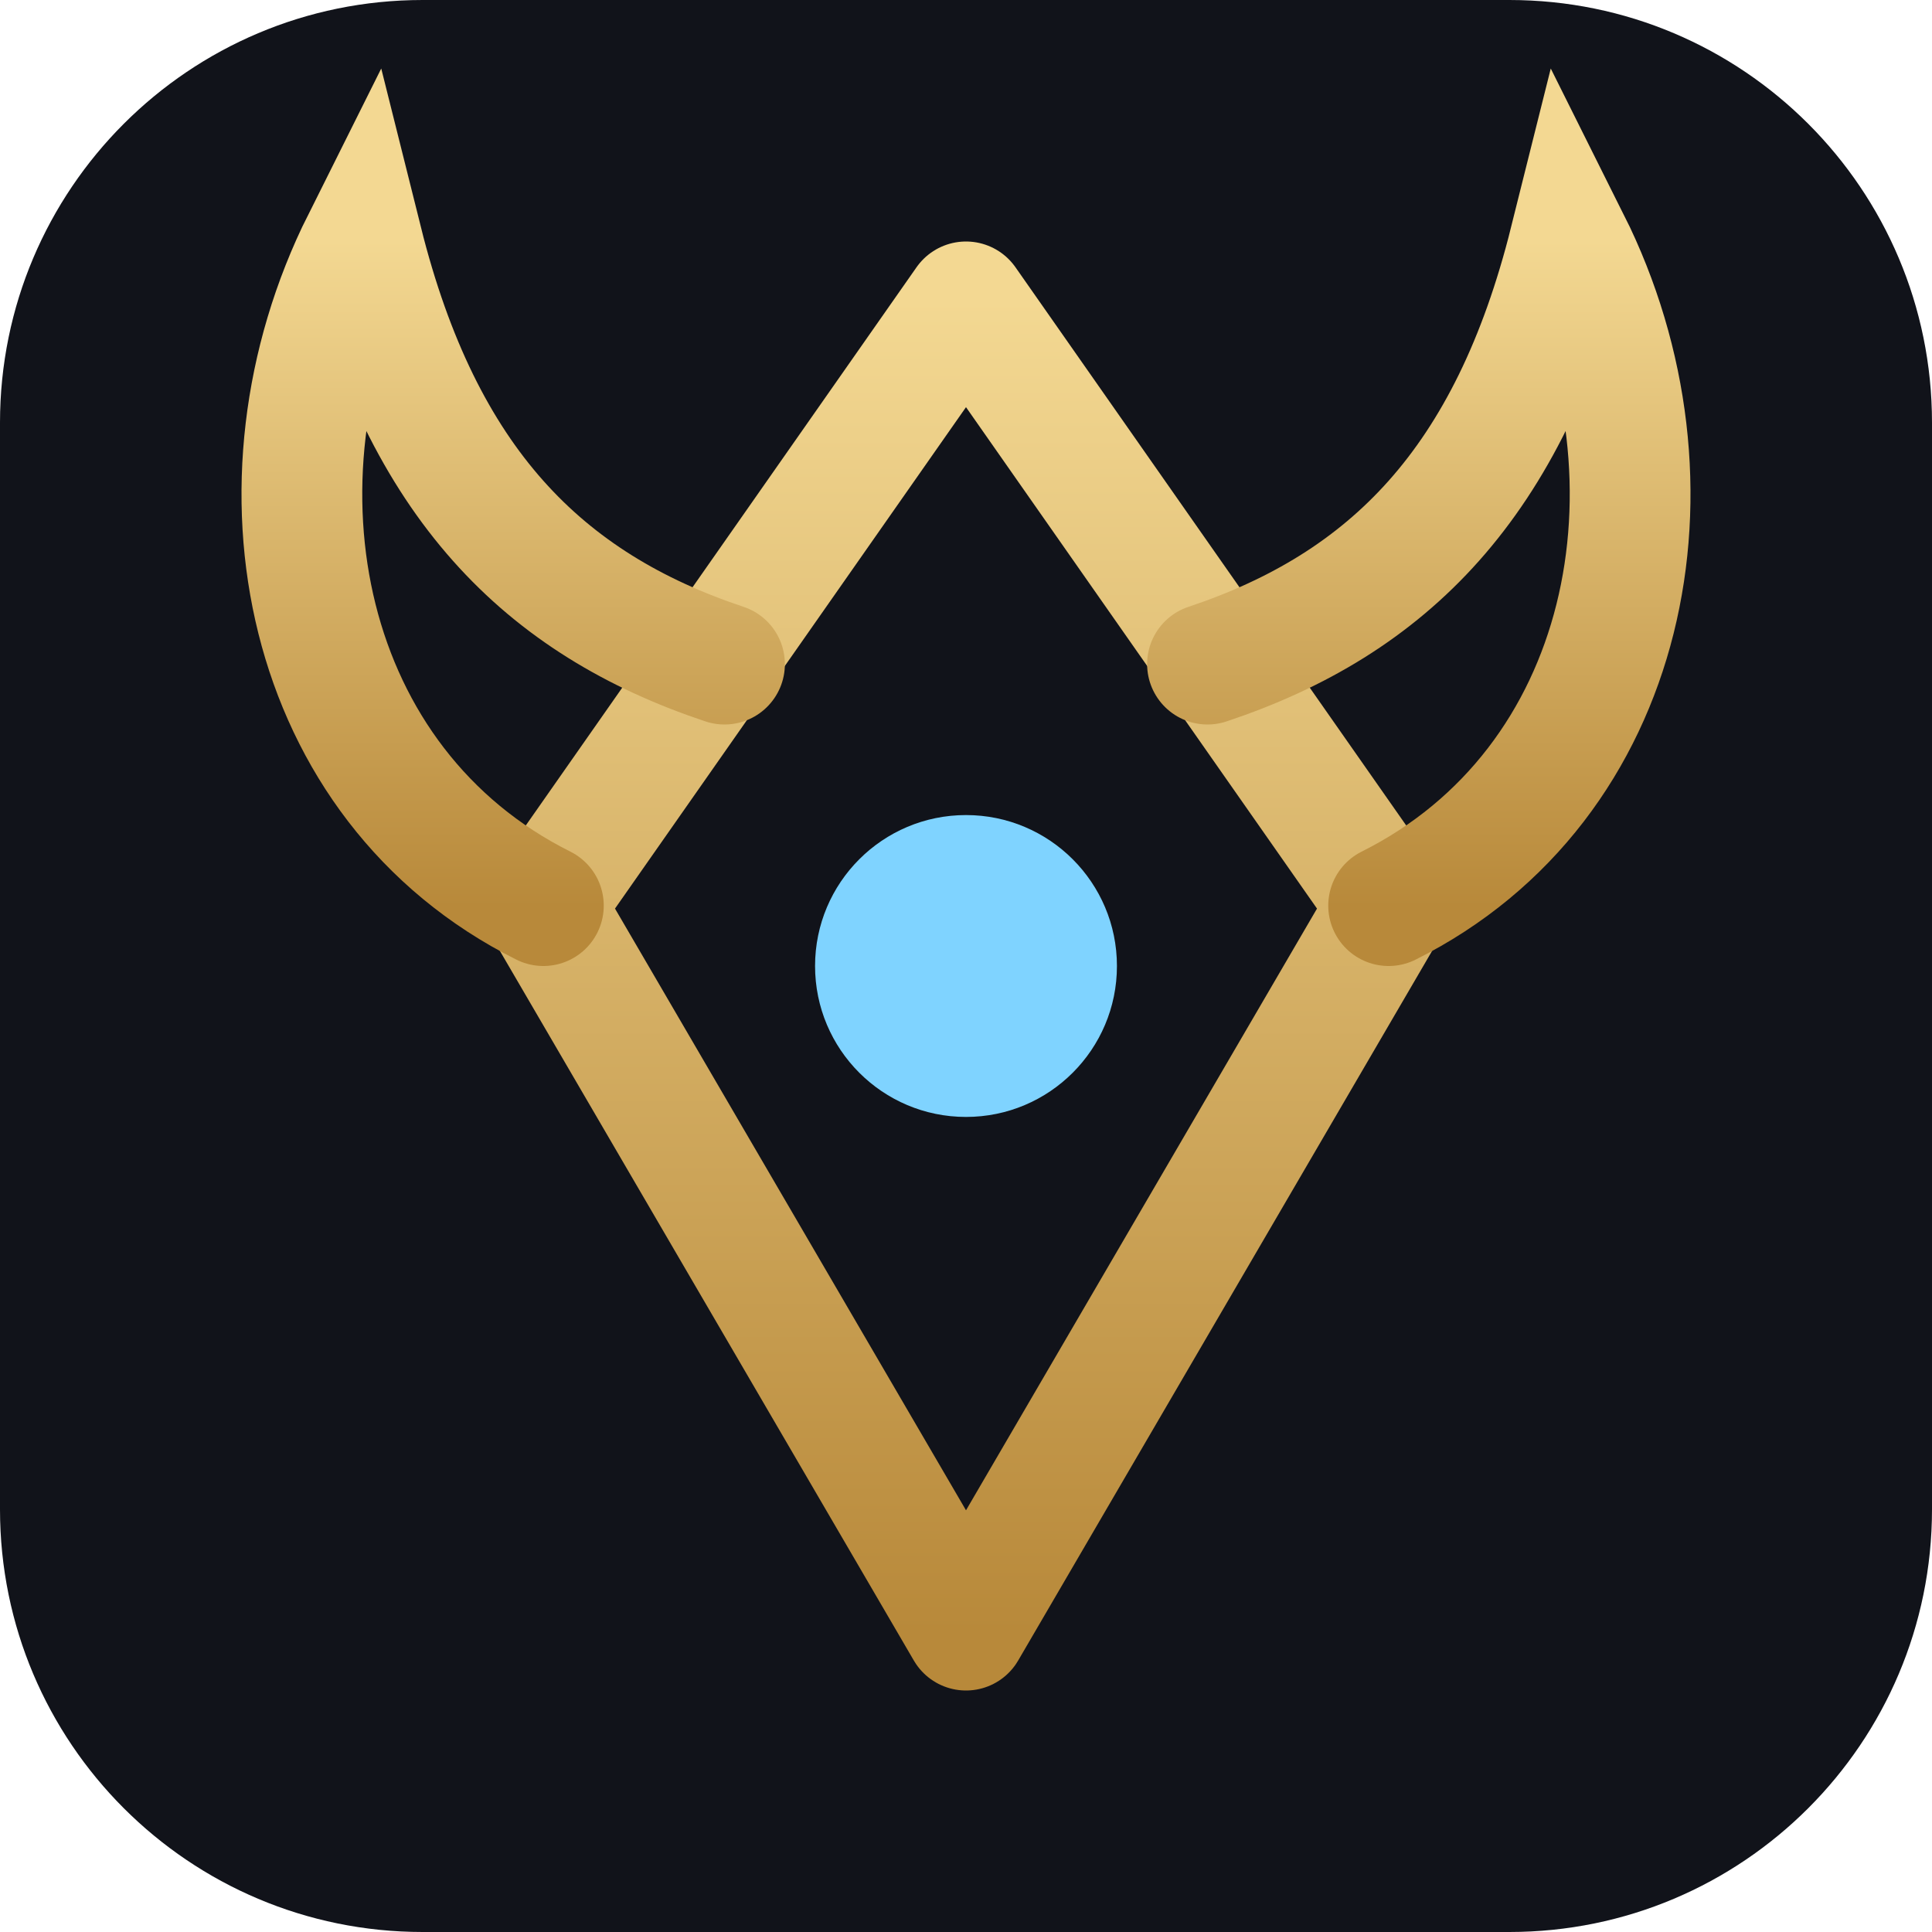
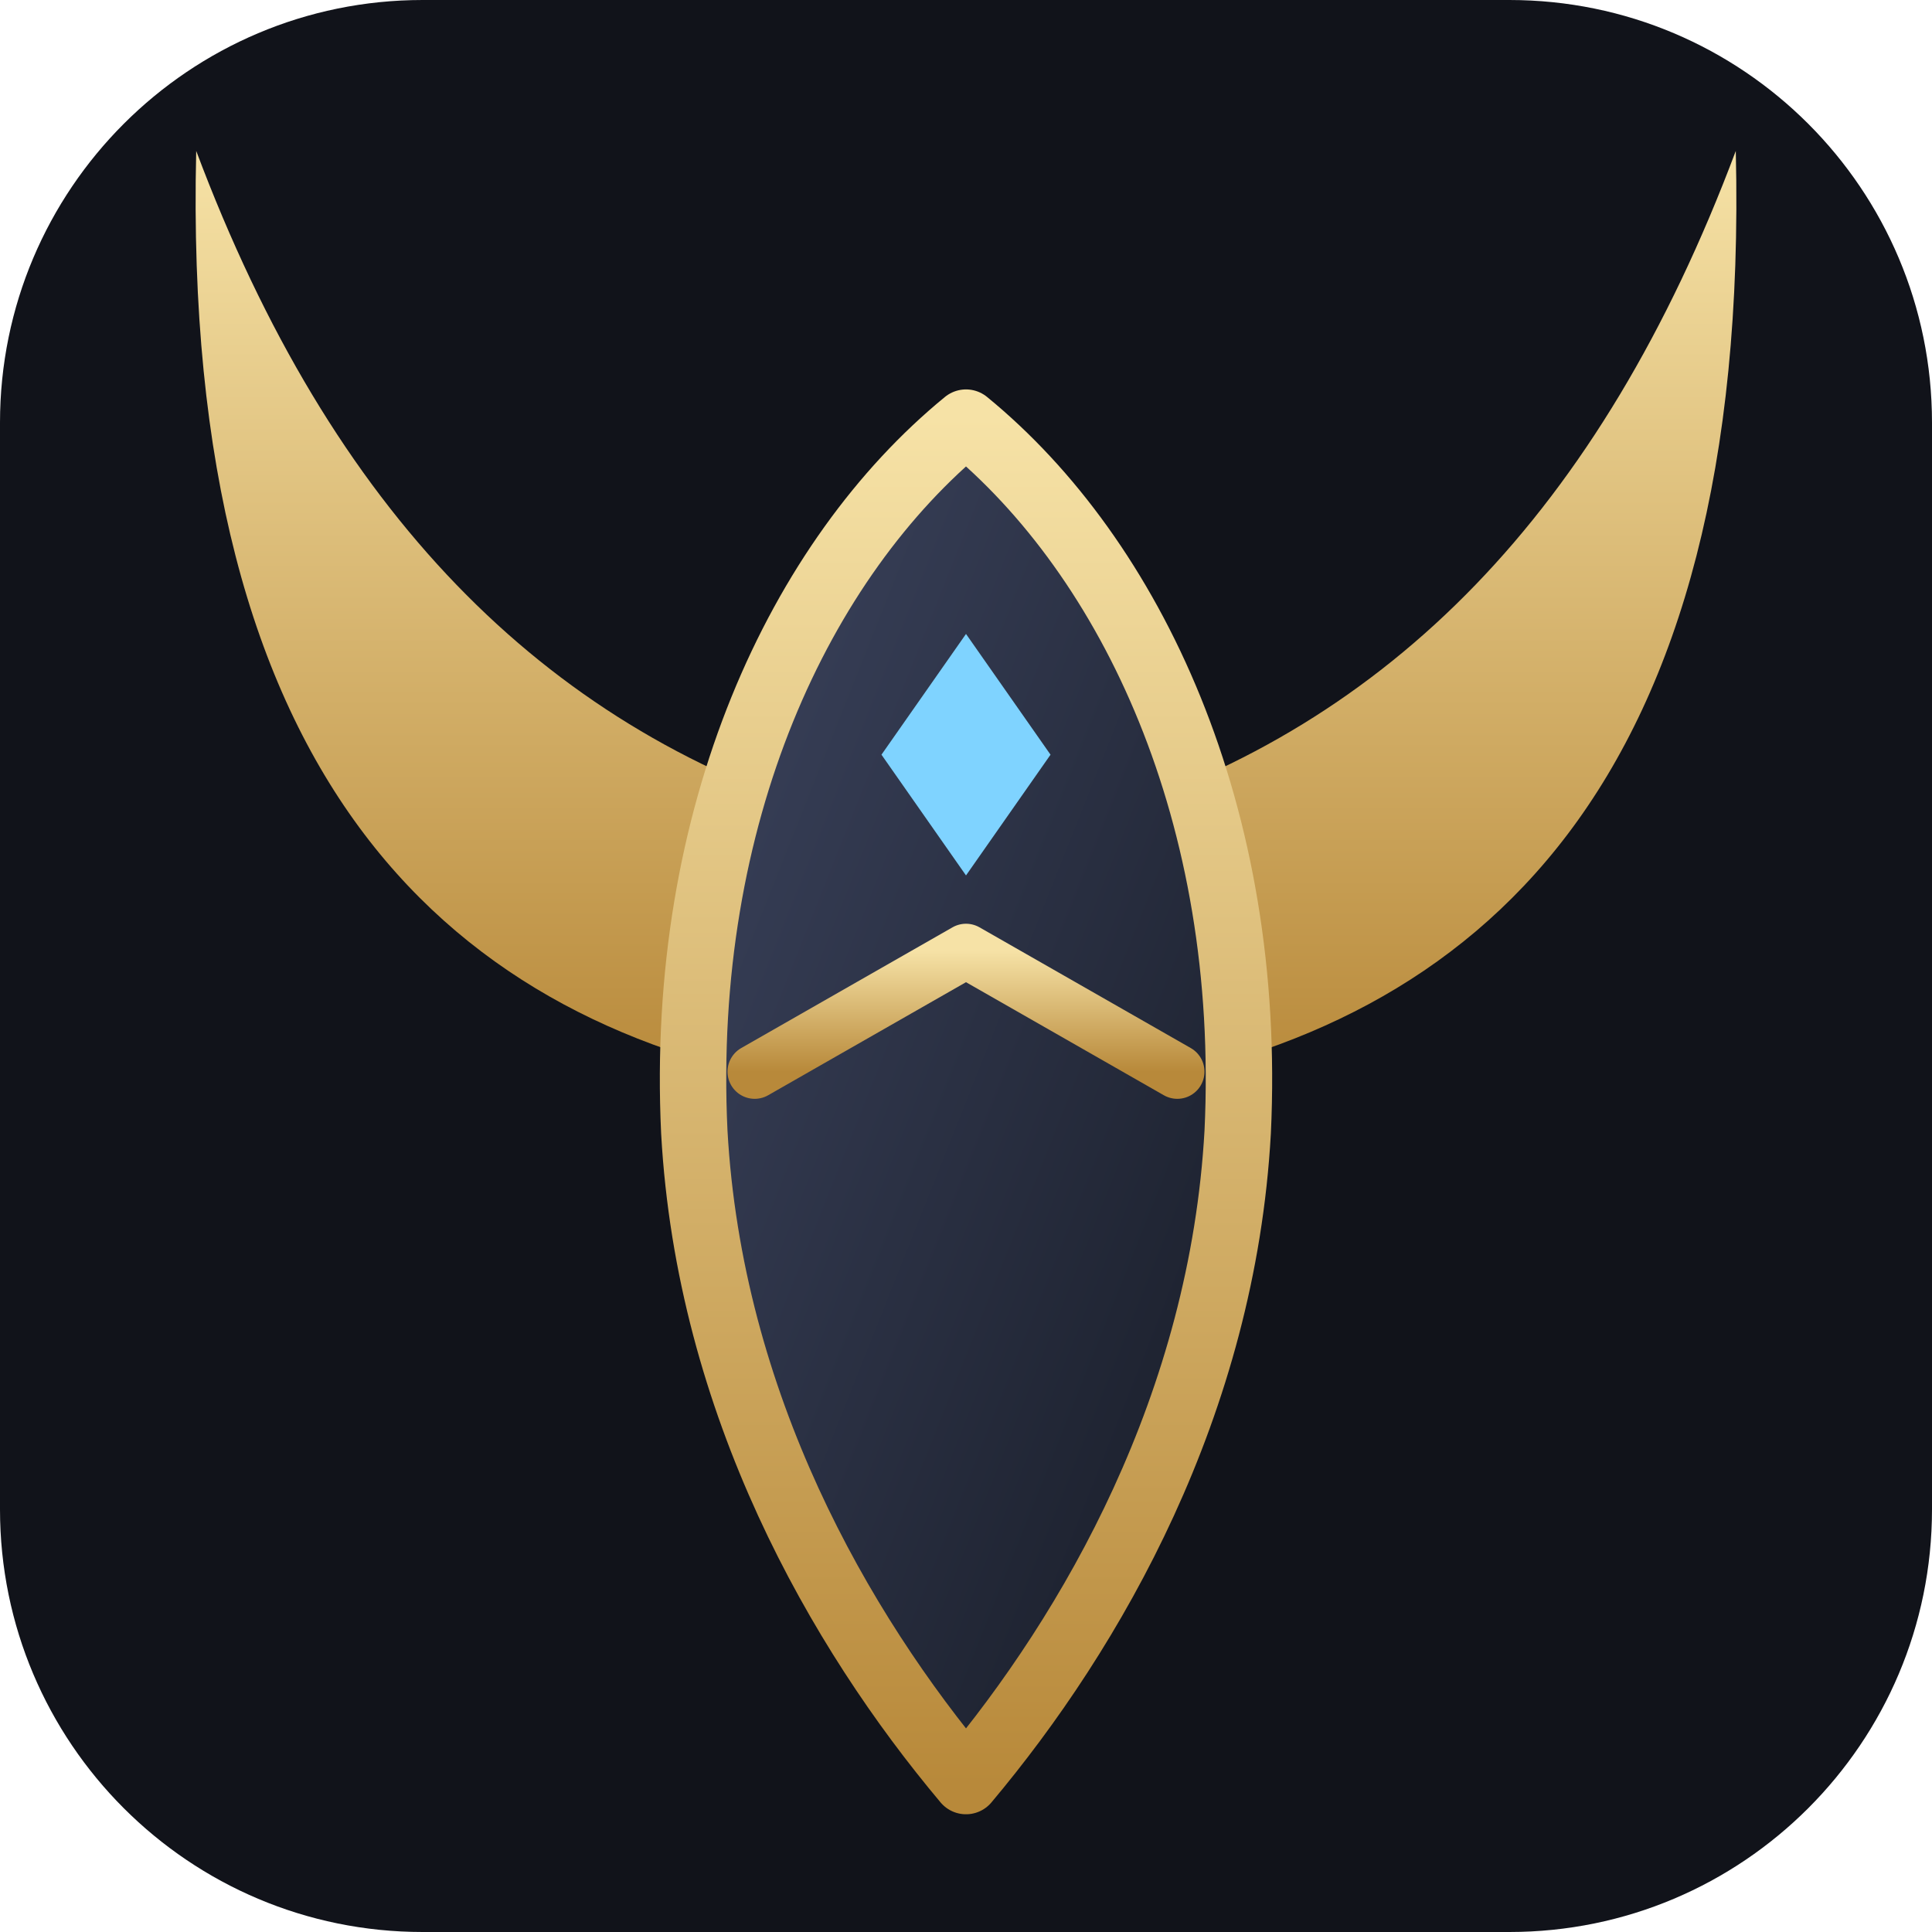
<svg xmlns="http://www.w3.org/2000/svg" viewBox="0 0 64 64">
  <defs>
-     <linearGradient id="g" x1="0" y1="0" x2="0" y2="1">
-       <stop offset="0" stop-color="#f3d892" />
+     <linearGradient id="gold" x1="0" y1="0" x2="0" y2="1">
+       <stop offset="0" stop-color="#f6e2a6" />
      <stop offset="1" stop-color="#b8893a" />
+     </linearGradient>
+     <linearGradient id="metal" x1="0" y1="0" x2="1" y2="1">
+       <stop offset="0" stop-color="#3d4560" />
+       <stop offset="1" stop-color="#161a24" />
    </linearGradient>
  </defs>
  <rect width="64" height="64" rx="14" fill="#11131a" />
-   <path d="M32 10 L46 30 L32 54 L18 30 Z" fill="none" stroke="url(#g)" stroke-width="4" stroke-linejoin="round" />
-   <path d="M18 30 C10 26 8 16 12 8 C14 16 18 20 24 22" fill="none" stroke="url(#g)" stroke-width="4" stroke-linecap="round" />
-   <path d="M46 30 C54 26 56 16 52 8 C50 16 46 20 40 22" fill="none" stroke="url(#g)" stroke-width="4" stroke-linecap="round" />
-   <circle cx="32" cy="32" r="5" fill="#7fd3ff" />
+   <path d="M27 36 C15 34 6 26 6.5 5 C11 17 18 24 27.5 27 Z" fill="url(#gold)" />
+   <path d="M37 36 C49 34 58 26 57.5 5 C53 17 46 24 36.5 27 Z" fill="url(#gold)" />
+   <path d="M32 14 C37.5 18.5 41.5 27 41 37.5 C40.5 46.5 36.2 54 32 59 C27.8 54 23.5 46.5 23 37.5 C22.5 27 26.5 18.5 32 14 Z" fill="url(#metal)" stroke="url(#gold)" stroke-width="2.2" stroke-linejoin="round" />
+   <path d="M32 17 L32 56" stroke="url(#gold)" stroke-width="1.3" stroke-linecap="round" opacity="0.8" />
+   <path d="M25 35.5 L32 31.5 L39 35.5" fill="none" stroke="url(#gold)" stroke-width="1.8" stroke-linecap="round" stroke-linejoin="round" />
+   <path d="M32 21 L34.8 25 L32 29 L29.2 25 Z" fill="#7fd3ff" />
</svg>
